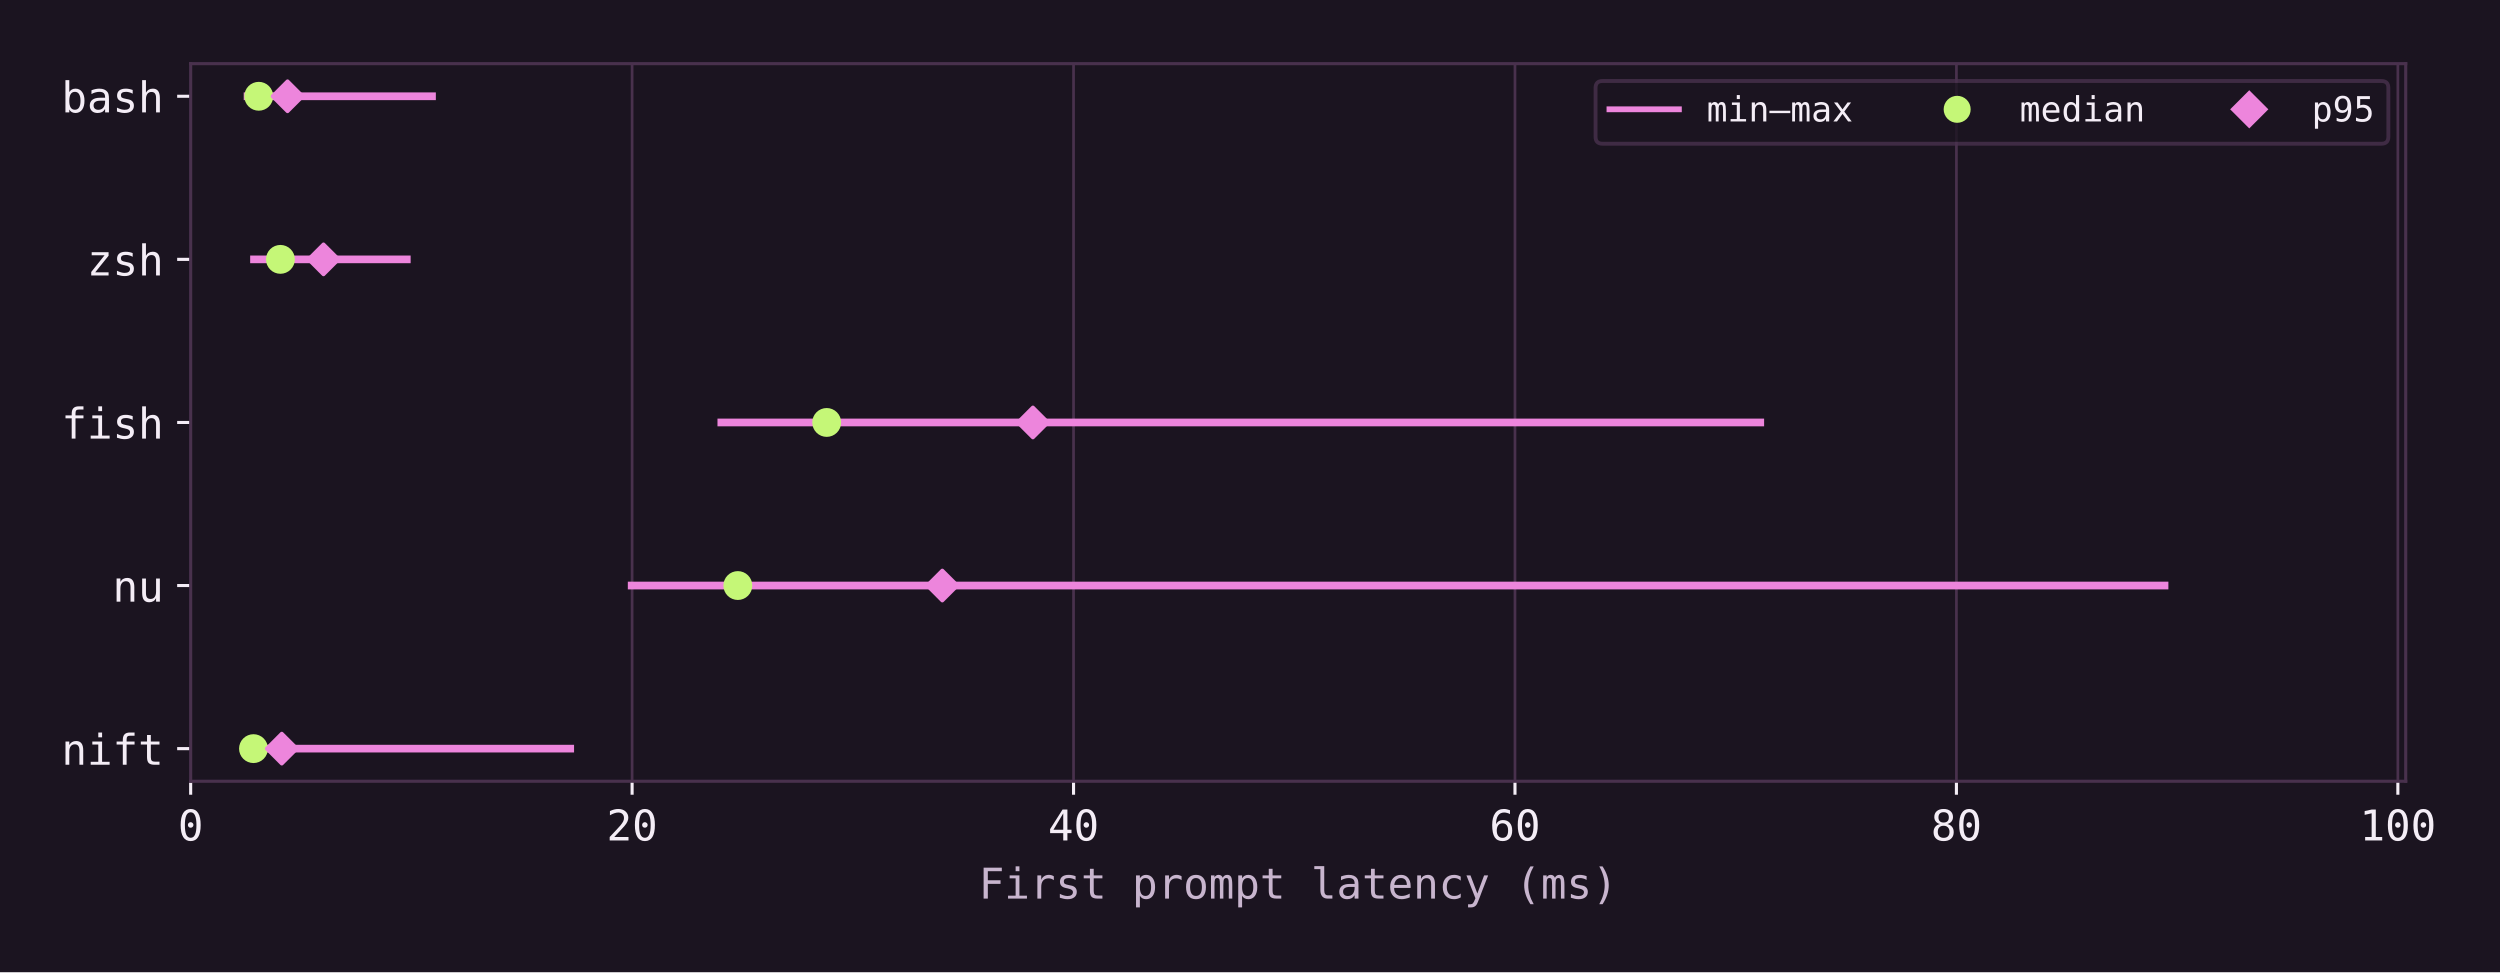
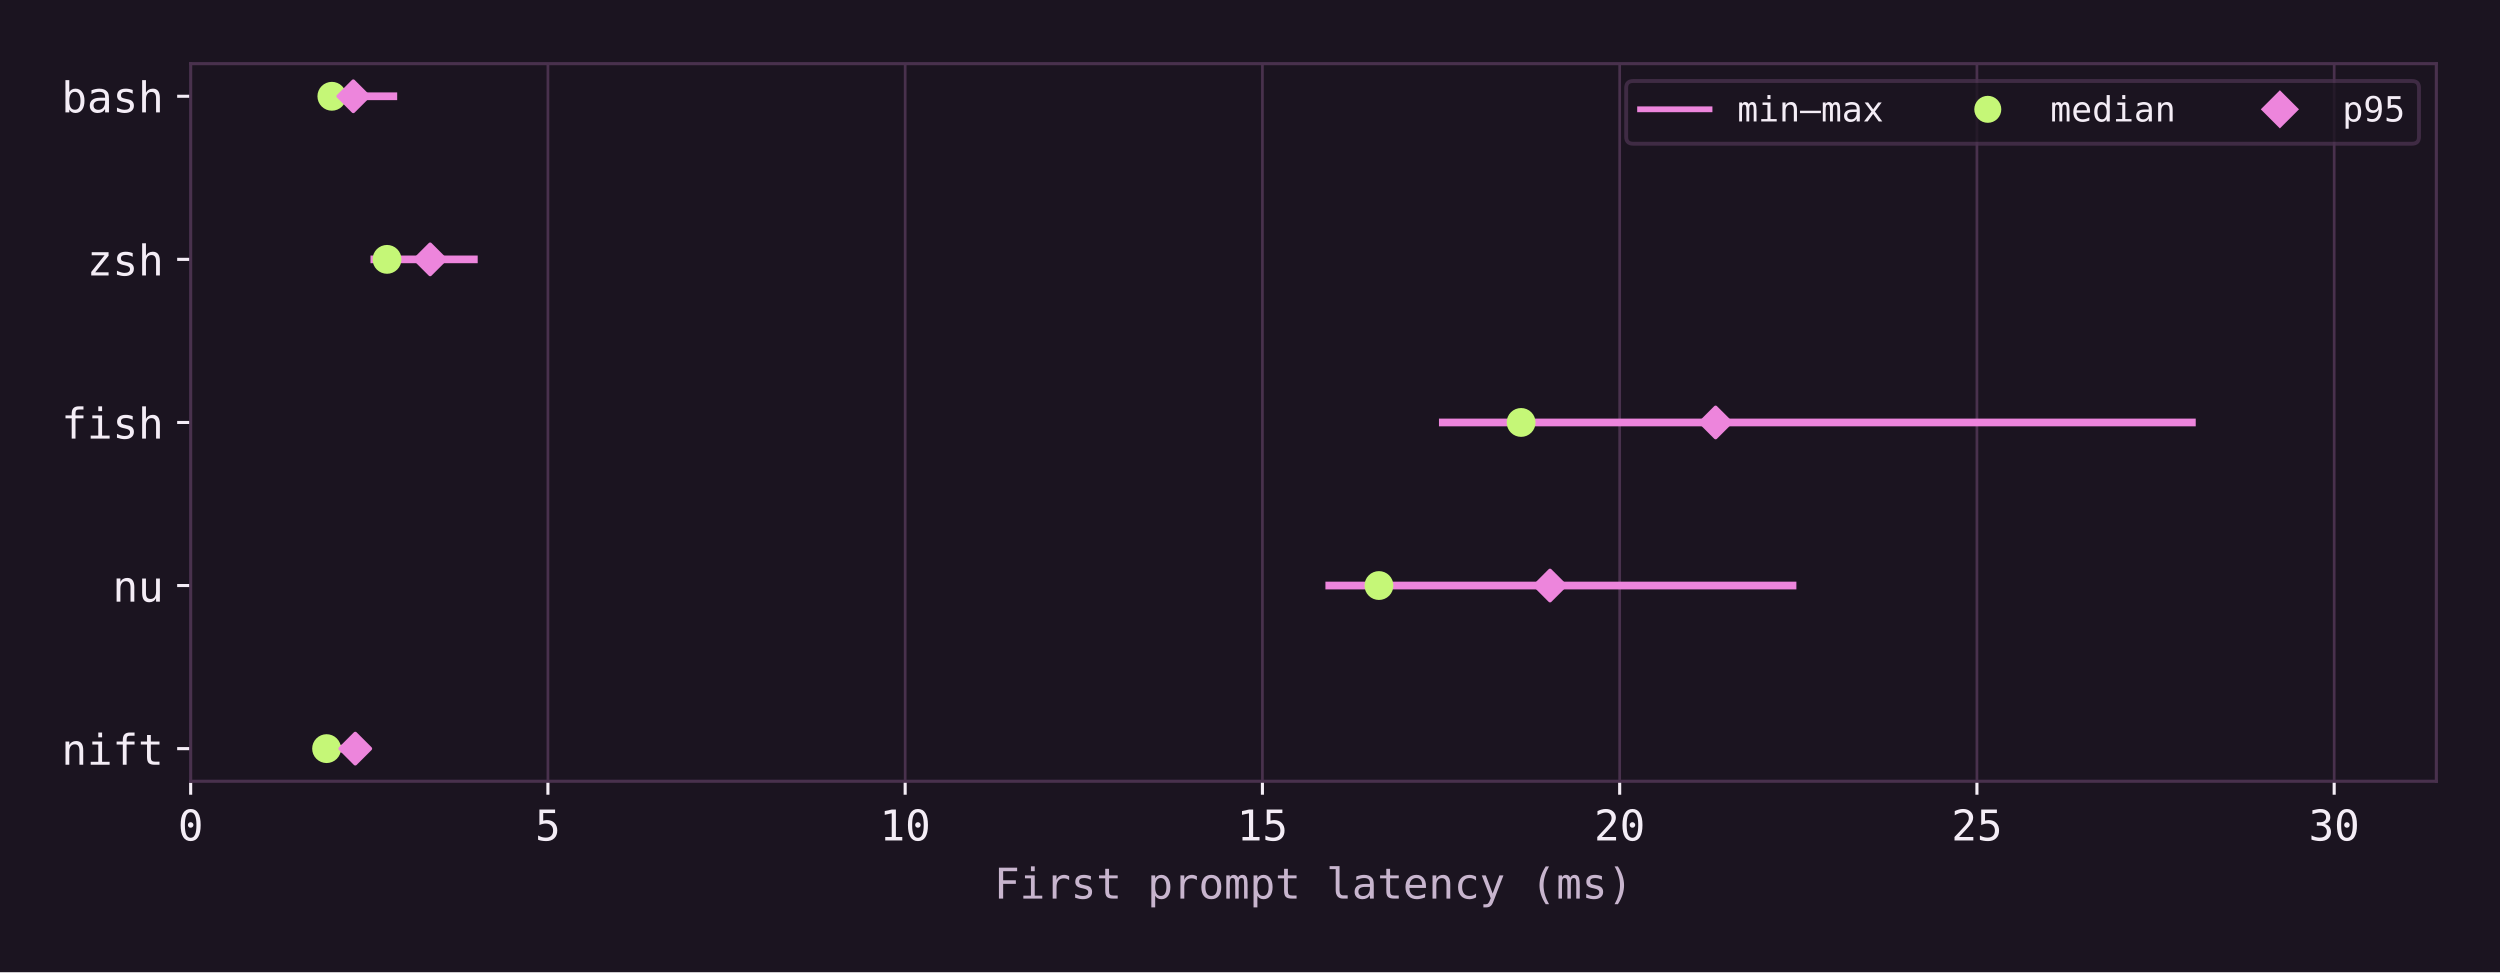
<svg xmlns="http://www.w3.org/2000/svg" xmlns:xlink="http://www.w3.org/1999/xlink" width="648pt" height="252pt" viewBox="0 0 648 252" version="1.1">
  <defs>
    <style type="text/css">*{stroke-linejoin: round; stroke-linecap: butt}</style>
  </defs>
  <g id="figure_1">
    <g id="patch_1">
      <path d="M 0 252  L 648 252  L 648 0  L 0 0  z " style="fill: #1b1420" />
    </g>
    <g id="axes_1">
      <g id="patch_2">
-         <path d="M 49.42 202.5  L 623.562 202.5  L 623.562 16.5  L 49.42 16.5  z " style="fill: #1b1420" />
+         <path d="M 49.42 202.5  L 631.5 202.5  L 631.5 16.5  L 49.42 16.5  z " style="fill: #1b1420" />
      </g>
      <g id="matplotlib.axis_1">
        <g id="xtick_1">
          <g id="line2d_1">
-             <path d="M 49.42 202.5  L 49.42 16.5  " clip-path="url(#p2d4775a49c)" style="fill: none; stroke: #49314d; stroke-width: 0.7; stroke-linecap: square" />
+             <path d="M 49.42 202.5  L 49.42 16.5  " clip-path="url(#p324d9fcf0c)" style="fill: none; stroke: #49314d; stroke-width: 0.7; stroke-linecap: square" />
          </g>
          <g id="line2d_2">
            <defs>
              <path id="m17a246e4b5" d="M 0 0  L 0 3.5  " style="stroke: #f4edf6; stroke-width: 0.8" />
            </defs>
            <g>
              <use xlink:href="#m17a246e4b5" x="49.42" y="202.5" style="fill: #f4edf6; stroke: #f4edf6; stroke-width: 0.8" />
            </g>
          </g>
          <g id="text_1">
            <text style="font-size: 11px; font-family: 'DejaVu Sans Mono', 'Bitstream Vera Sans Mono', 'Computer Modern Typewriter', 'Andale Mono', 'Nimbus Mono L', 'Courier New', 'Courier', 'Fixed', 'Terminal', monospace; text-anchor: middle; fill: #f4edf6" x="49.42" y="217.857" transform="rotate(-0 49.42 217.8574)">0</text>
          </g>
        </g>
        <g id="xtick_2">
          <g id="line2d_3">
-             <path d="M 163.841 202.5  L 163.841 16.5  " clip-path="url(#p2d4775a49c)" style="fill: none; stroke: #49314d; stroke-width: 0.7; stroke-linecap: square" />
+             <path d="M 142.02 202.5  L 142.02 16.5  " clip-path="url(#p324d9fcf0c)" style="fill: none; stroke: #49314d; stroke-width: 0.7; stroke-linecap: square" />
          </g>
          <g id="line2d_4">
            <g>
-               <use xlink:href="#m17a246e4b5" x="163.841" y="202.5" style="fill: #f4edf6; stroke: #f4edf6; stroke-width: 0.8" />
+               <use xlink:href="#m17a246e4b5" x="142.02" y="202.5" style="fill: #f4edf6; stroke: #f4edf6; stroke-width: 0.8" />
            </g>
          </g>
          <g id="text_2">
-             <text style="font-size: 11px; font-family: 'DejaVu Sans Mono', 'Bitstream Vera Sans Mono', 'Computer Modern Typewriter', 'Andale Mono', 'Nimbus Mono L', 'Courier New', 'Courier', 'Fixed', 'Terminal', monospace; text-anchor: middle; fill: #f4edf6" x="163.841" y="217.857" transform="rotate(-0 163.841 217.8574)">20</text>
+             <text style="font-size: 11px; font-family: 'DejaVu Sans Mono', 'Bitstream Vera Sans Mono', 'Computer Modern Typewriter', 'Andale Mono', 'Nimbus Mono L', 'Courier New', 'Courier', 'Fixed', 'Terminal', monospace; text-anchor: middle; fill: #f4edf6" x="142.02" y="217.857" transform="rotate(-0 142.0199 217.8574)">5</text>
          </g>
        </g>
        <g id="xtick_3">
          <g id="line2d_5">
-             <path d="M 278.262 202.5  L 278.262 16.5  " clip-path="url(#p2d4775a49c)" style="fill: none; stroke: #49314d; stroke-width: 0.7; stroke-linecap: square" />
+             <path d="M 234.62 202.5  L 234.62 16.5  " clip-path="url(#p324d9fcf0c)" style="fill: none; stroke: #49314d; stroke-width: 0.7; stroke-linecap: square" />
          </g>
          <g id="line2d_6">
            <g>
-               <use xlink:href="#m17a246e4b5" x="278.262" y="202.5" style="fill: #f4edf6; stroke: #f4edf6; stroke-width: 0.8" />
+               <use xlink:href="#m17a246e4b5" x="234.62" y="202.5" style="fill: #f4edf6; stroke: #f4edf6; stroke-width: 0.8" />
            </g>
          </g>
          <g id="text_3">
-             <text style="font-size: 11px; font-family: 'DejaVu Sans Mono', 'Bitstream Vera Sans Mono', 'Computer Modern Typewriter', 'Andale Mono', 'Nimbus Mono L', 'Courier New', 'Courier', 'Fixed', 'Terminal', monospace; text-anchor: middle; fill: #f4edf6" x="278.262" y="217.857" transform="rotate(-0 278.2619 217.8574)">40</text>
+             <text style="font-size: 11px; font-family: 'DejaVu Sans Mono', 'Bitstream Vera Sans Mono', 'Computer Modern Typewriter', 'Andale Mono', 'Nimbus Mono L', 'Courier New', 'Courier', 'Fixed', 'Terminal', monospace; text-anchor: middle; fill: #f4edf6" x="234.62" y="217.857" transform="rotate(-0 234.6198 217.8574)">10</text>
          </g>
        </g>
        <g id="xtick_4">
          <g id="line2d_7">
-             <path d="M 392.683 202.5  L 392.683 16.5  " clip-path="url(#p2d4775a49c)" style="fill: none; stroke: #49314d; stroke-width: 0.7; stroke-linecap: square" />
+             <path d="M 327.22 202.5  L 327.22 16.5  " clip-path="url(#p324d9fcf0c)" style="fill: none; stroke: #49314d; stroke-width: 0.7; stroke-linecap: square" />
          </g>
          <g id="line2d_8">
            <g>
-               <use xlink:href="#m17a246e4b5" x="392.683" y="202.5" style="fill: #f4edf6; stroke: #f4edf6; stroke-width: 0.8" />
+               <use xlink:href="#m17a246e4b5" x="327.22" y="202.5" style="fill: #f4edf6; stroke: #f4edf6; stroke-width: 0.8" />
            </g>
          </g>
          <g id="text_4">
-             <text style="font-size: 11px; font-family: 'DejaVu Sans Mono', 'Bitstream Vera Sans Mono', 'Computer Modern Typewriter', 'Andale Mono', 'Nimbus Mono L', 'Courier New', 'Courier', 'Fixed', 'Terminal', monospace; text-anchor: middle; fill: #f4edf6" x="392.683" y="217.857" transform="rotate(-0 392.6829 217.8574)">60</text>
+             <text style="font-size: 11px; font-family: 'DejaVu Sans Mono', 'Bitstream Vera Sans Mono', 'Computer Modern Typewriter', 'Andale Mono', 'Nimbus Mono L', 'Courier New', 'Courier', 'Fixed', 'Terminal', monospace; text-anchor: middle; fill: #f4edf6" x="327.22" y="217.857" transform="rotate(-0 327.2197 217.8574)">15</text>
          </g>
        </g>
        <g id="xtick_5">
          <g id="line2d_9">
-             <path d="M 507.104 202.5  L 507.104 16.5  " clip-path="url(#p2d4775a49c)" style="fill: none; stroke: #49314d; stroke-width: 0.7; stroke-linecap: square" />
+             <path d="M 419.82 202.5  L 419.82 16.5  " clip-path="url(#p324d9fcf0c)" style="fill: none; stroke: #49314d; stroke-width: 0.7; stroke-linecap: square" />
          </g>
          <g id="line2d_10">
            <g>
-               <use xlink:href="#m17a246e4b5" x="507.104" y="202.5" style="fill: #f4edf6; stroke: #f4edf6; stroke-width: 0.8" />
+               <use xlink:href="#m17a246e4b5" x="419.82" y="202.5" style="fill: #f4edf6; stroke: #f4edf6; stroke-width: 0.8" />
            </g>
          </g>
          <g id="text_5">
-             <text style="font-size: 11px; font-family: 'DejaVu Sans Mono', 'Bitstream Vera Sans Mono', 'Computer Modern Typewriter', 'Andale Mono', 'Nimbus Mono L', 'Courier New', 'Courier', 'Fixed', 'Terminal', monospace; text-anchor: middle; fill: #f4edf6" x="507.104" y="217.857" transform="rotate(-0 507.1038 217.8574)">80</text>
+             <text style="font-size: 11px; font-family: 'DejaVu Sans Mono', 'Bitstream Vera Sans Mono', 'Computer Modern Typewriter', 'Andale Mono', 'Nimbus Mono L', 'Courier New', 'Courier', 'Fixed', 'Terminal', monospace; text-anchor: middle; fill: #f4edf6" x="419.82" y="217.857" transform="rotate(-0 419.8196 217.8574)">20</text>
          </g>
        </g>
        <g id="xtick_6">
          <g id="line2d_11">
-             <path d="M 621.525 202.5  L 621.525 16.5  " clip-path="url(#p2d4775a49c)" style="fill: none; stroke: #49314d; stroke-width: 0.7; stroke-linecap: square" />
+             <path d="M 512.42 202.5  L 512.42 16.5  " clip-path="url(#p324d9fcf0c)" style="fill: none; stroke: #49314d; stroke-width: 0.7; stroke-linecap: square" />
          </g>
          <g id="line2d_12">
            <g>
-               <use xlink:href="#m17a246e4b5" x="621.525" y="202.5" style="fill: #f4edf6; stroke: #f4edf6; stroke-width: 0.8" />
+               <use xlink:href="#m17a246e4b5" x="512.42" y="202.5" style="fill: #f4edf6; stroke: #f4edf6; stroke-width: 0.8" />
            </g>
          </g>
          <g id="text_6">
-             <text style="font-size: 11px; font-family: 'DejaVu Sans Mono', 'Bitstream Vera Sans Mono', 'Computer Modern Typewriter', 'Andale Mono', 'Nimbus Mono L', 'Courier New', 'Courier', 'Fixed', 'Terminal', monospace; text-anchor: middle; fill: #f4edf6" x="621.525" y="217.857" transform="rotate(-0 621.5248 217.8574)">100</text>
-           </g>
-         </g>
-         <g id="text_7">
-           <text style="font-size: 11px; font-family: 'DejaVu Sans Mono', 'Bitstream Vera Sans Mono', 'Computer Modern Typewriter', 'Andale Mono', 'Nimbus Mono L', 'Courier New', 'Courier', 'Fixed', 'Terminal', monospace; text-anchor: middle; fill: #c8b5ce" x="336.491" y="232.917" transform="rotate(-0 336.4908 232.9167)">First prompt latency (ms)</text>
+             <text style="font-size: 11px; font-family: 'DejaVu Sans Mono', 'Bitstream Vera Sans Mono', 'Computer Modern Typewriter', 'Andale Mono', 'Nimbus Mono L', 'Courier New', 'Courier', 'Fixed', 'Terminal', monospace; text-anchor: middle; fill: #f4edf6" x="512.42" y="217.857" transform="rotate(-0 512.4195 217.8574)">25</text>
+           </g>
+         </g>
+         <g id="xtick_7">
+           <g id="line2d_13">
+             <path d="M 605.019 202.5  L 605.019 16.5  " clip-path="url(#p324d9fcf0c)" style="fill: none; stroke: #49314d; stroke-width: 0.7; stroke-linecap: square" />
+           </g>
+           <g id="line2d_14">
+             <g>
+               <use xlink:href="#m17a246e4b5" x="605.019" y="202.5" style="fill: #f4edf6; stroke: #f4edf6; stroke-width: 0.8" />
+             </g>
+           </g>
+           <g id="text_7">
+             <text style="font-size: 11px; font-family: 'DejaVu Sans Mono', 'Bitstream Vera Sans Mono', 'Computer Modern Typewriter', 'Andale Mono', 'Nimbus Mono L', 'Courier New', 'Courier', 'Fixed', 'Terminal', monospace; text-anchor: middle; fill: #f4edf6" x="605.019" y="217.857" transform="rotate(-0 605.0195 217.8574)">30</text>
+           </g>
+         </g>
+         <g id="text_8">
+           <text style="font-size: 11px; font-family: 'DejaVu Sans Mono', 'Bitstream Vera Sans Mono', 'Computer Modern Typewriter', 'Andale Mono', 'Nimbus Mono L', 'Courier New', 'Courier', 'Fixed', 'Terminal', monospace; text-anchor: middle; fill: #c8b5ce" x="340.46" y="232.917" transform="rotate(-0 340.46 232.9167)">First prompt latency (ms)</text>
        </g>
      </g>
      <g id="matplotlib.axis_2">
        <g id="ytick_1">
-           <g id="line2d_13">
+           <g id="line2d_15">
            <defs>
              <path id="m6226300c67" d="M 0 0  L -3.5 0  " style="stroke: #f4edf6; stroke-width: 0.8" />
            </defs>
            <g>
              <use xlink:href="#m6226300c67" x="49.42" y="24.955" style="fill: #f4edf6; stroke: #f4edf6; stroke-width: 0.8" />
            </g>
          </g>
-           <g id="text_8">
+           <g id="text_9">
            <text style="font-size: 11px; font-family: 'DejaVu Sans Mono', 'Bitstream Vera Sans Mono', 'Computer Modern Typewriter', 'Andale Mono', 'Nimbus Mono L', 'Courier New', 'Courier', 'Fixed', 'Terminal', monospace; text-anchor: end; fill: #f4edf6" x="42.42" y="29.134" transform="rotate(-0 42.42 29.13369)">bash</text>
          </g>
        </g>
        <g id="ytick_2">
-           <g id="line2d_14">
+           <g id="line2d_16">
            <g>
              <use xlink:href="#m6226300c67" x="49.42" y="67.227" style="fill: #f4edf6; stroke: #f4edf6; stroke-width: 0.8" />
            </g>
          </g>
-           <g id="text_9">
+           <g id="text_10">
            <text style="font-size: 11px; font-family: 'DejaVu Sans Mono', 'Bitstream Vera Sans Mono', 'Computer Modern Typewriter', 'Andale Mono', 'Nimbus Mono L', 'Courier New', 'Courier', 'Fixed', 'Terminal', monospace; text-anchor: end; fill: #f4edf6" x="42.42" y="71.406" transform="rotate(-0 42.42 71.40641)">zsh</text>
          </g>
        </g>
        <g id="ytick_3">
-           <g id="line2d_15">
+           <g id="line2d_17">
            <g>
              <use xlink:href="#m6226300c67" x="49.42" y="109.5" style="fill: #f4edf6; stroke: #f4edf6; stroke-width: 0.8" />
            </g>
          </g>
-           <g id="text_10">
+           <g id="text_11">
            <text style="font-size: 11px; font-family: 'DejaVu Sans Mono', 'Bitstream Vera Sans Mono', 'Computer Modern Typewriter', 'Andale Mono', 'Nimbus Mono L', 'Courier New', 'Courier', 'Fixed', 'Terminal', monospace; text-anchor: end; fill: #f4edf6" x="42.42" y="113.679" transform="rotate(-0 42.42 113.6791)">fish</text>
          </g>
        </g>
        <g id="ytick_4">
-           <g id="line2d_16">
+           <g id="line2d_18">
            <g>
              <use xlink:href="#m6226300c67" x="49.42" y="151.773" style="fill: #f4edf6; stroke: #f4edf6; stroke-width: 0.8" />
            </g>
          </g>
-           <g id="text_11">
+           <g id="text_12">
            <text style="font-size: 11px; font-family: 'DejaVu Sans Mono', 'Bitstream Vera Sans Mono', 'Computer Modern Typewriter', 'Andale Mono', 'Nimbus Mono L', 'Courier New', 'Courier', 'Fixed', 'Terminal', monospace; text-anchor: end; fill: #f4edf6" x="42.42" y="155.951" transform="rotate(-0 42.42 155.9514)">nu</text>
          </g>
        </g>
        <g id="ytick_5">
-           <g id="line2d_17">
+           <g id="line2d_19">
            <g>
              <use xlink:href="#m6226300c67" x="49.42" y="194.045" style="fill: #f4edf6; stroke: #f4edf6; stroke-width: 0.8" />
            </g>
          </g>
-           <g id="text_12">
+           <g id="text_13">
            <text style="font-size: 11px; font-family: 'DejaVu Sans Mono', 'Bitstream Vera Sans Mono', 'Computer Modern Typewriter', 'Andale Mono', 'Nimbus Mono L', 'Courier New', 'Courier', 'Fixed', 'Terminal', monospace; text-anchor: end; fill: #f4edf6" x="42.42" y="198.225" transform="rotate(-0 42.42 198.2246)">nift</text>
          </g>
        </g>
      </g>
      <g id="LineCollection_1">
-         <path d="M 63.168 24.955  L 112.973 24.955  " clip-path="url(#p2d4775a49c)" style="fill: none; stroke: #ed85dc; stroke-width: 2" />
+         <path d="M 82.678 24.955  L 102.949 24.955  " clip-path="url(#p324d9fcf0c)" style="fill: none; stroke: #ed85dc; stroke-width: 2" />
      </g>
      <g id="LineCollection_2">
-         <path d="M 64.842 67.227  L 106.438 67.227  " clip-path="url(#p2d4775a49c)" style="fill: none; stroke: #ed85dc; stroke-width: 2" />
+         <path d="M 96.03 67.227  L 123.821 67.227  " clip-path="url(#p324d9fcf0c)" style="fill: none; stroke: #ed85dc; stroke-width: 2" />
      </g>
      <g id="LineCollection_3">
-         <path d="M 185.97 109.5  L 457.258 109.5  " clip-path="url(#p2d4775a49c)" style="fill: none; stroke: #ed85dc; stroke-width: 2" />
+         <path d="M 372.98 109.5  L 569.134 109.5  " clip-path="url(#p324d9fcf0c)" style="fill: none; stroke: #ed85dc; stroke-width: 2" />
      </g>
      <g id="LineCollection_4">
-         <path d="M 162.732 151.773  L 562.046 151.773  " clip-path="url(#p2d4775a49c)" style="fill: none; stroke: #ed85dc; stroke-width: 2" />
+         <path d="M 343.547 151.773  L 465.622 151.773  " clip-path="url(#p324d9fcf0c)" style="fill: none; stroke: #ed85dc; stroke-width: 2" />
      </g>
      <g id="LineCollection_5">
-         <path d="M 62.357 194.045  L 148.796 194.045  " clip-path="url(#p2d4775a49c)" style="fill: none; stroke: #ed85dc; stroke-width: 2" />
+         <path d="M 81.646 194.045  L 94.776 194.045  " clip-path="url(#p324d9fcf0c)" style="fill: none; stroke: #ed85dc; stroke-width: 2" />
      </g>
      <g id="patch_3">
        <path d="M 49.42 202.5  L 49.42 16.5  " style="fill: none; stroke: #49314d; stroke-width: 0.8; stroke-linejoin: miter; stroke-linecap: square" />
      </g>
      <g id="patch_4">
-         <path d="M 623.562 202.5  L 623.562 16.5  " style="fill: none; stroke: #49314d; stroke-width: 0.8; stroke-linejoin: miter; stroke-linecap: square" />
+         <path d="M 631.5 202.5  L 631.5 16.5  " style="fill: none; stroke: #49314d; stroke-width: 0.8; stroke-linejoin: miter; stroke-linecap: square" />
      </g>
      <g id="patch_5">
-         <path d="M 49.42 202.5  L 623.562 202.5  " style="fill: none; stroke: #49314d; stroke-width: 0.8; stroke-linejoin: miter; stroke-linecap: square" />
+         <path d="M 49.42 202.5  L 631.5 202.5  " style="fill: none; stroke: #49314d; stroke-width: 0.8; stroke-linejoin: miter; stroke-linecap: square" />
      </g>
      <g id="patch_6">
-         <path d="M 49.42 16.5  L 623.562 16.5  " style="fill: none; stroke: #49314d; stroke-width: 0.8; stroke-linejoin: miter; stroke-linecap: square" />
+         <path d="M 49.42 16.5  L 631.5 16.5  " style="fill: none; stroke: #49314d; stroke-width: 0.8; stroke-linejoin: miter; stroke-linecap: square" />
      </g>
      <g id="PathCollection_1">
        <defs>
          <path id="m5db24b1db3" d="M 0 3.24  C 0.859 3.24 1.684 2.899 2.291 2.291  C 2.899 1.684 3.24 0.859 3.24 0  C 3.24 -0.859 2.899 -1.684 2.291 -2.291  C 1.684 -2.899 0.859 -3.24 0 -3.24  C -0.859 -3.24 -1.684 -2.899 -2.291 -2.291  C -2.899 -1.684 -3.24 -0.859 -3.24 0  C -3.24 0.859 -2.899 1.684 -2.291 2.291  C -1.684 2.899 -0.859 3.24 0 3.24  z " style="stroke: #c5f777" />
        </defs>
-         <g clip-path="url(#p2d4775a49c)">
-           <use xlink:href="#m5db24b1db3" x="67.072" y="24.955" style="fill: #c5f777; stroke: #c5f777" />
+         <g clip-path="url(#p324d9fcf0c)">
+           <use xlink:href="#m5db24b1db3" x="86.019" y="24.955" style="fill: #c5f777; stroke: #c5f777" />
        </g>
      </g>
      <g id="PathCollection_2">
        <defs>
          <path id="mfc24619442" d="M -0 3.873  L 3.873 0  L 0 -3.873  L -3.873 -0  z " style="stroke: #ed85dc" />
        </defs>
-         <g clip-path="url(#p2d4775a49c)">
-           <use xlink:href="#mfc24619442" x="74.529" y="24.955" style="fill: #ed85dc; stroke: #ed85dc" />
+         <g clip-path="url(#p324d9fcf0c)">
+           <use xlink:href="#mfc24619442" x="91.572" y="24.955" style="fill: #ed85dc; stroke: #ed85dc" />
        </g>
      </g>
      <g id="PathCollection_3">
-         <g clip-path="url(#p2d4775a49c)">
-           <use xlink:href="#m5db24b1db3" x="72.684" y="67.227" style="fill: #c5f777; stroke: #c5f777" />
+         <g clip-path="url(#p324d9fcf0c)">
+           <use xlink:href="#m5db24b1db3" x="100.316" y="67.227" style="fill: #c5f777; stroke: #c5f777" />
        </g>
      </g>
      <g id="PathCollection_4">
-         <g clip-path="url(#p2d4775a49c)">
-           <use xlink:href="#mfc24619442" x="83.85" y="67.227" style="fill: #ed85dc; stroke: #ed85dc" />
+         <g clip-path="url(#p324d9fcf0c)">
+           <use xlink:href="#mfc24619442" x="111.495" y="67.227" style="fill: #ed85dc; stroke: #ed85dc" />
        </g>
      </g>
      <g id="PathCollection_5">
-         <g clip-path="url(#p2d4775a49c)">
-           <use xlink:href="#m5db24b1db3" x="214.28" y="109.5" style="fill: #c5f777; stroke: #c5f777" />
+         <g clip-path="url(#p324d9fcf0c)">
+           <use xlink:href="#m5db24b1db3" x="394.271" y="109.5" style="fill: #c5f777; stroke: #c5f777" />
        </g>
      </g>
      <g id="PathCollection_6">
-         <g clip-path="url(#p2d4775a49c)">
-           <use xlink:href="#mfc24619442" x="267.727" y="109.5" style="fill: #ed85dc; stroke: #ed85dc" />
+         <g clip-path="url(#p324d9fcf0c)">
+           <use xlink:href="#mfc24619442" x="444.682" y="109.5" style="fill: #ed85dc; stroke: #ed85dc" />
        </g>
      </g>
      <g id="PathCollection_7">
-         <g clip-path="url(#p2d4775a49c)">
-           <use xlink:href="#m5db24b1db3" x="191.248" y="151.773" style="fill: #c5f777; stroke: #c5f777" />
+         <g clip-path="url(#p324d9fcf0c)">
+           <use xlink:href="#m5db24b1db3" x="357.424" y="151.773" style="fill: #c5f777; stroke: #c5f777" />
        </g>
      </g>
      <g id="PathCollection_8">
-         <g clip-path="url(#p2d4775a49c)">
-           <use xlink:href="#mfc24619442" x="244.242" y="151.773" style="fill: #ed85dc; stroke: #ed85dc" />
+         <g clip-path="url(#p324d9fcf0c)">
+           <use xlink:href="#mfc24619442" x="401.763" y="151.773" style="fill: #ed85dc; stroke: #ed85dc" />
        </g>
      </g>
      <g id="PathCollection_9">
-         <g clip-path="url(#p2d4775a49c)">
-           <use xlink:href="#m5db24b1db3" x="65.702" y="194.045" style="fill: #c5f777; stroke: #c5f777" />
+         <g clip-path="url(#p324d9fcf0c)">
+           <use xlink:href="#m5db24b1db3" x="84.654" y="194.045" style="fill: #c5f777; stroke: #c5f777" />
        </g>
      </g>
      <g id="PathCollection_10">
-         <g clip-path="url(#p2d4775a49c)">
-           <use xlink:href="#mfc24619442" x="73.038" y="194.045" style="fill: #ed85dc; stroke: #ed85dc" />
+         <g clip-path="url(#p324d9fcf0c)">
+           <use xlink:href="#mfc24619442" x="92.082" y="194.045" style="fill: #ed85dc; stroke: #ed85dc" />
        </g>
      </g>
      <g id="legend_1">
        <g id="patch_7">
-           <path d="M 415.369 37.249  L 617.262 37.249  Q 619.062 37.249 619.062 35.449  L 619.062 22.8  Q 619.062 21 617.262 21  L 415.369 21  Q 413.569 21 413.569 22.8  L 413.569 35.449  Q 413.569 37.249 415.369 37.249  z " style="fill: #1b1420; opacity: 0.8; stroke: #49314d; stroke-linejoin: miter" />
-         </g>
-         <g id="line2d_18">
-           <path d="M 417.169 28.336  L 426.169 28.336  L 435.169 28.336  " style="fill: none; stroke: #ed85dc; stroke-width: 1.5; stroke-linecap: square" />
-         </g>
-         <g id="text_13">
-           <text style="font-size: 9px; font-family: 'DejaVu Sans Mono', 'Bitstream Vera Sans Mono', 'Computer Modern Typewriter', 'Andale Mono', 'Nimbus Mono L', 'Courier New', 'Courier', 'Fixed', 'Terminal', monospace; text-anchor: start; fill: #f4edf6" x="442.369" y="31.486" transform="rotate(-0 442.3691 31.48641)">min–max</text>
-         </g>
-         <g id="line2d_19">
+           <path d="M 423.308 37.249  L 625.2 37.249  Q 627 37.249 627 35.449  L 627 22.8  Q 627 21 625.2 21  L 423.308 21  Q 421.507 21 421.507 22.8  L 421.507 35.449  Q 421.507 37.249 423.308 37.249  z " style="fill: #1b1420; opacity: 0.8; stroke: #49314d; stroke-linejoin: miter" />
+         </g>
+         <g id="line2d_20">
+           <path d="M 425.108 28.336  L 434.108 28.336  L 443.108 28.336  " style="fill: none; stroke: #ed85dc; stroke-width: 1.5; stroke-linecap: square" />
+         </g>
+         <g id="text_14">
+           <text style="font-size: 9px; font-family: 'DejaVu Sans Mono', 'Bitstream Vera Sans Mono', 'Computer Modern Typewriter', 'Andale Mono', 'Nimbus Mono L', 'Courier New', 'Courier', 'Fixed', 'Terminal', monospace; text-anchor: start; fill: #f4edf6" x="450.308" y="31.486" transform="rotate(-0 450.3075 31.48641)">min–max</text>
+         </g>
+         <g id="line2d_21">
          <defs>
            <path id="m5fed803c4d" d="M 0 3  C 0.796 3 1.559 2.684 2.121 2.121  C 2.684 1.559 3 0.796 3 0  C 3 -0.796 2.684 -1.559 2.121 -2.121  C 1.559 -2.684 0.796 -3 0 -3  C -0.796 -3 -1.559 -2.684 -2.121 -2.121  C -2.684 -1.559 -3 -0.796 -3 0  C -3 0.796 -2.684 1.559 -2.121 2.121  C -1.559 2.684 -0.796 3 0 3  z " style="stroke: #c5f777" />
          </defs>
          <g>
-             <use xlink:href="#m5fed803c4d" x="507.297" y="28.336" style="fill: #c5f777; stroke: #c5f777" />
-           </g>
-         </g>
-         <g id="text_14">
-           <text style="font-size: 9px; font-family: 'DejaVu Sans Mono', 'Bitstream Vera Sans Mono', 'Computer Modern Typewriter', 'Andale Mono', 'Nimbus Mono L', 'Courier New', 'Courier', 'Fixed', 'Terminal', monospace; text-anchor: start; fill: #f4edf6" x="523.497" y="31.486" transform="rotate(-0 523.4971 31.48641)">median</text>
-         </g>
-         <g id="line2d_20">
+             <use xlink:href="#m5fed803c4d" x="515.235" y="28.336" style="fill: #c5f777; stroke: #c5f777" />
+           </g>
+         </g>
+         <g id="text_15">
+           <text style="font-size: 9px; font-family: 'DejaVu Sans Mono', 'Bitstream Vera Sans Mono', 'Computer Modern Typewriter', 'Andale Mono', 'Nimbus Mono L', 'Courier New', 'Courier', 'Fixed', 'Terminal', monospace; text-anchor: start; fill: #f4edf6" x="531.435" y="31.486" transform="rotate(-0 531.4355 31.48641)">median</text>
+         </g>
+         <g id="line2d_22">
          <defs>
            <path id="m4a5c541213" d="M -0 4.243  L 4.243 0  L 0 -4.243  L -4.243 -0  z " style="stroke: #ed85dc; stroke-linejoin: miter" />
          </defs>
          <g>
-             <use xlink:href="#m4a5c541213" x="583.007" y="28.336" style="fill: #ed85dc; stroke: #ed85dc; stroke-linejoin: miter" />
-           </g>
-         </g>
-         <g id="text_15">
-           <text style="font-size: 9px; font-family: 'DejaVu Sans Mono', 'Bitstream Vera Sans Mono', 'Computer Modern Typewriter', 'Andale Mono', 'Nimbus Mono L', 'Courier New', 'Courier', 'Fixed', 'Terminal', monospace; text-anchor: start; fill: #f4edf6" x="599.207" y="31.486" transform="rotate(-0 599.2068 31.48641)">p95</text>
+             <use xlink:href="#m4a5c541213" x="590.945" y="28.336" style="fill: #ed85dc; stroke: #ed85dc; stroke-linejoin: miter" />
+           </g>
+         </g>
+         <g id="text_16">
+           <text style="font-size: 9px; font-family: 'DejaVu Sans Mono', 'Bitstream Vera Sans Mono', 'Computer Modern Typewriter', 'Andale Mono', 'Nimbus Mono L', 'Courier New', 'Courier', 'Fixed', 'Terminal', monospace; text-anchor: start; fill: #f4edf6" x="607.145" y="31.486" transform="rotate(-0 607.1452 31.48641)">p95</text>
        </g>
      </g>
    </g>
  </g>
  <defs>
-     <clipPath id="p2d4775a49c">
-       <rect x="49.42" y="16.5" width="574.142" height="186" />
+     <clipPath id="p324d9fcf0c">
+       <rect x="49.42" y="16.5" width="582.08" height="186" />
    </clipPath>
  </defs>
</svg>
